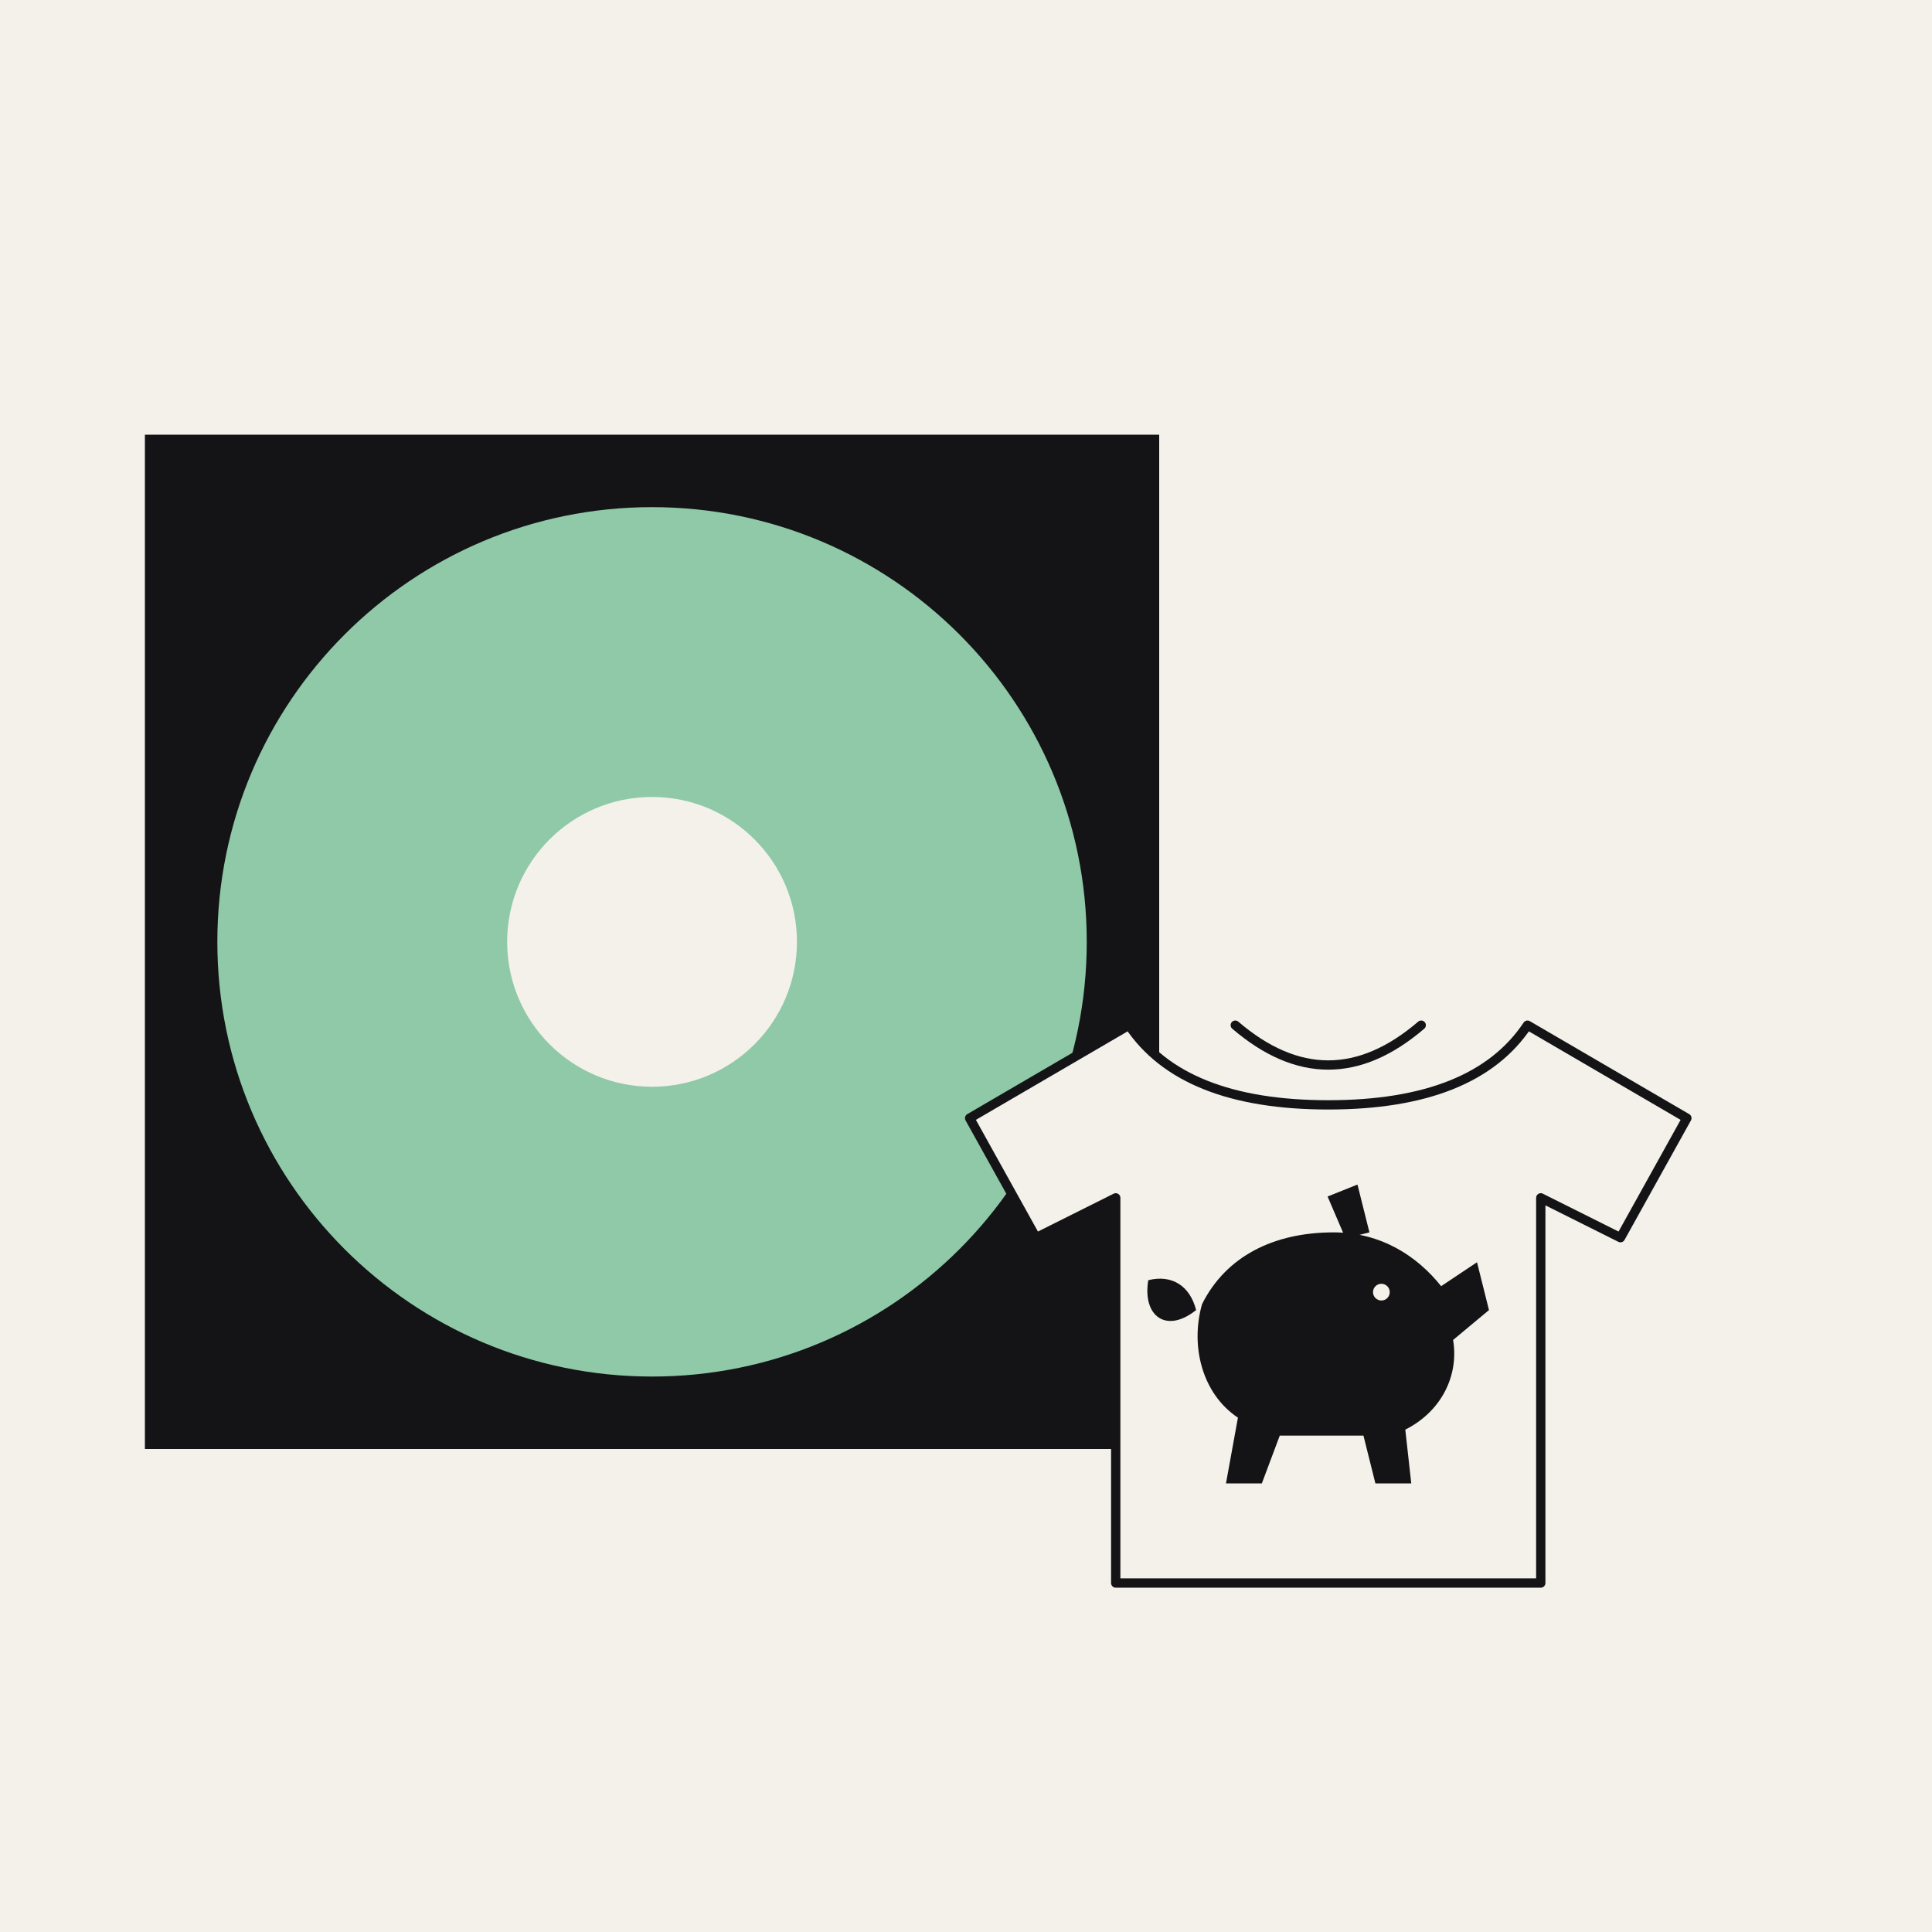
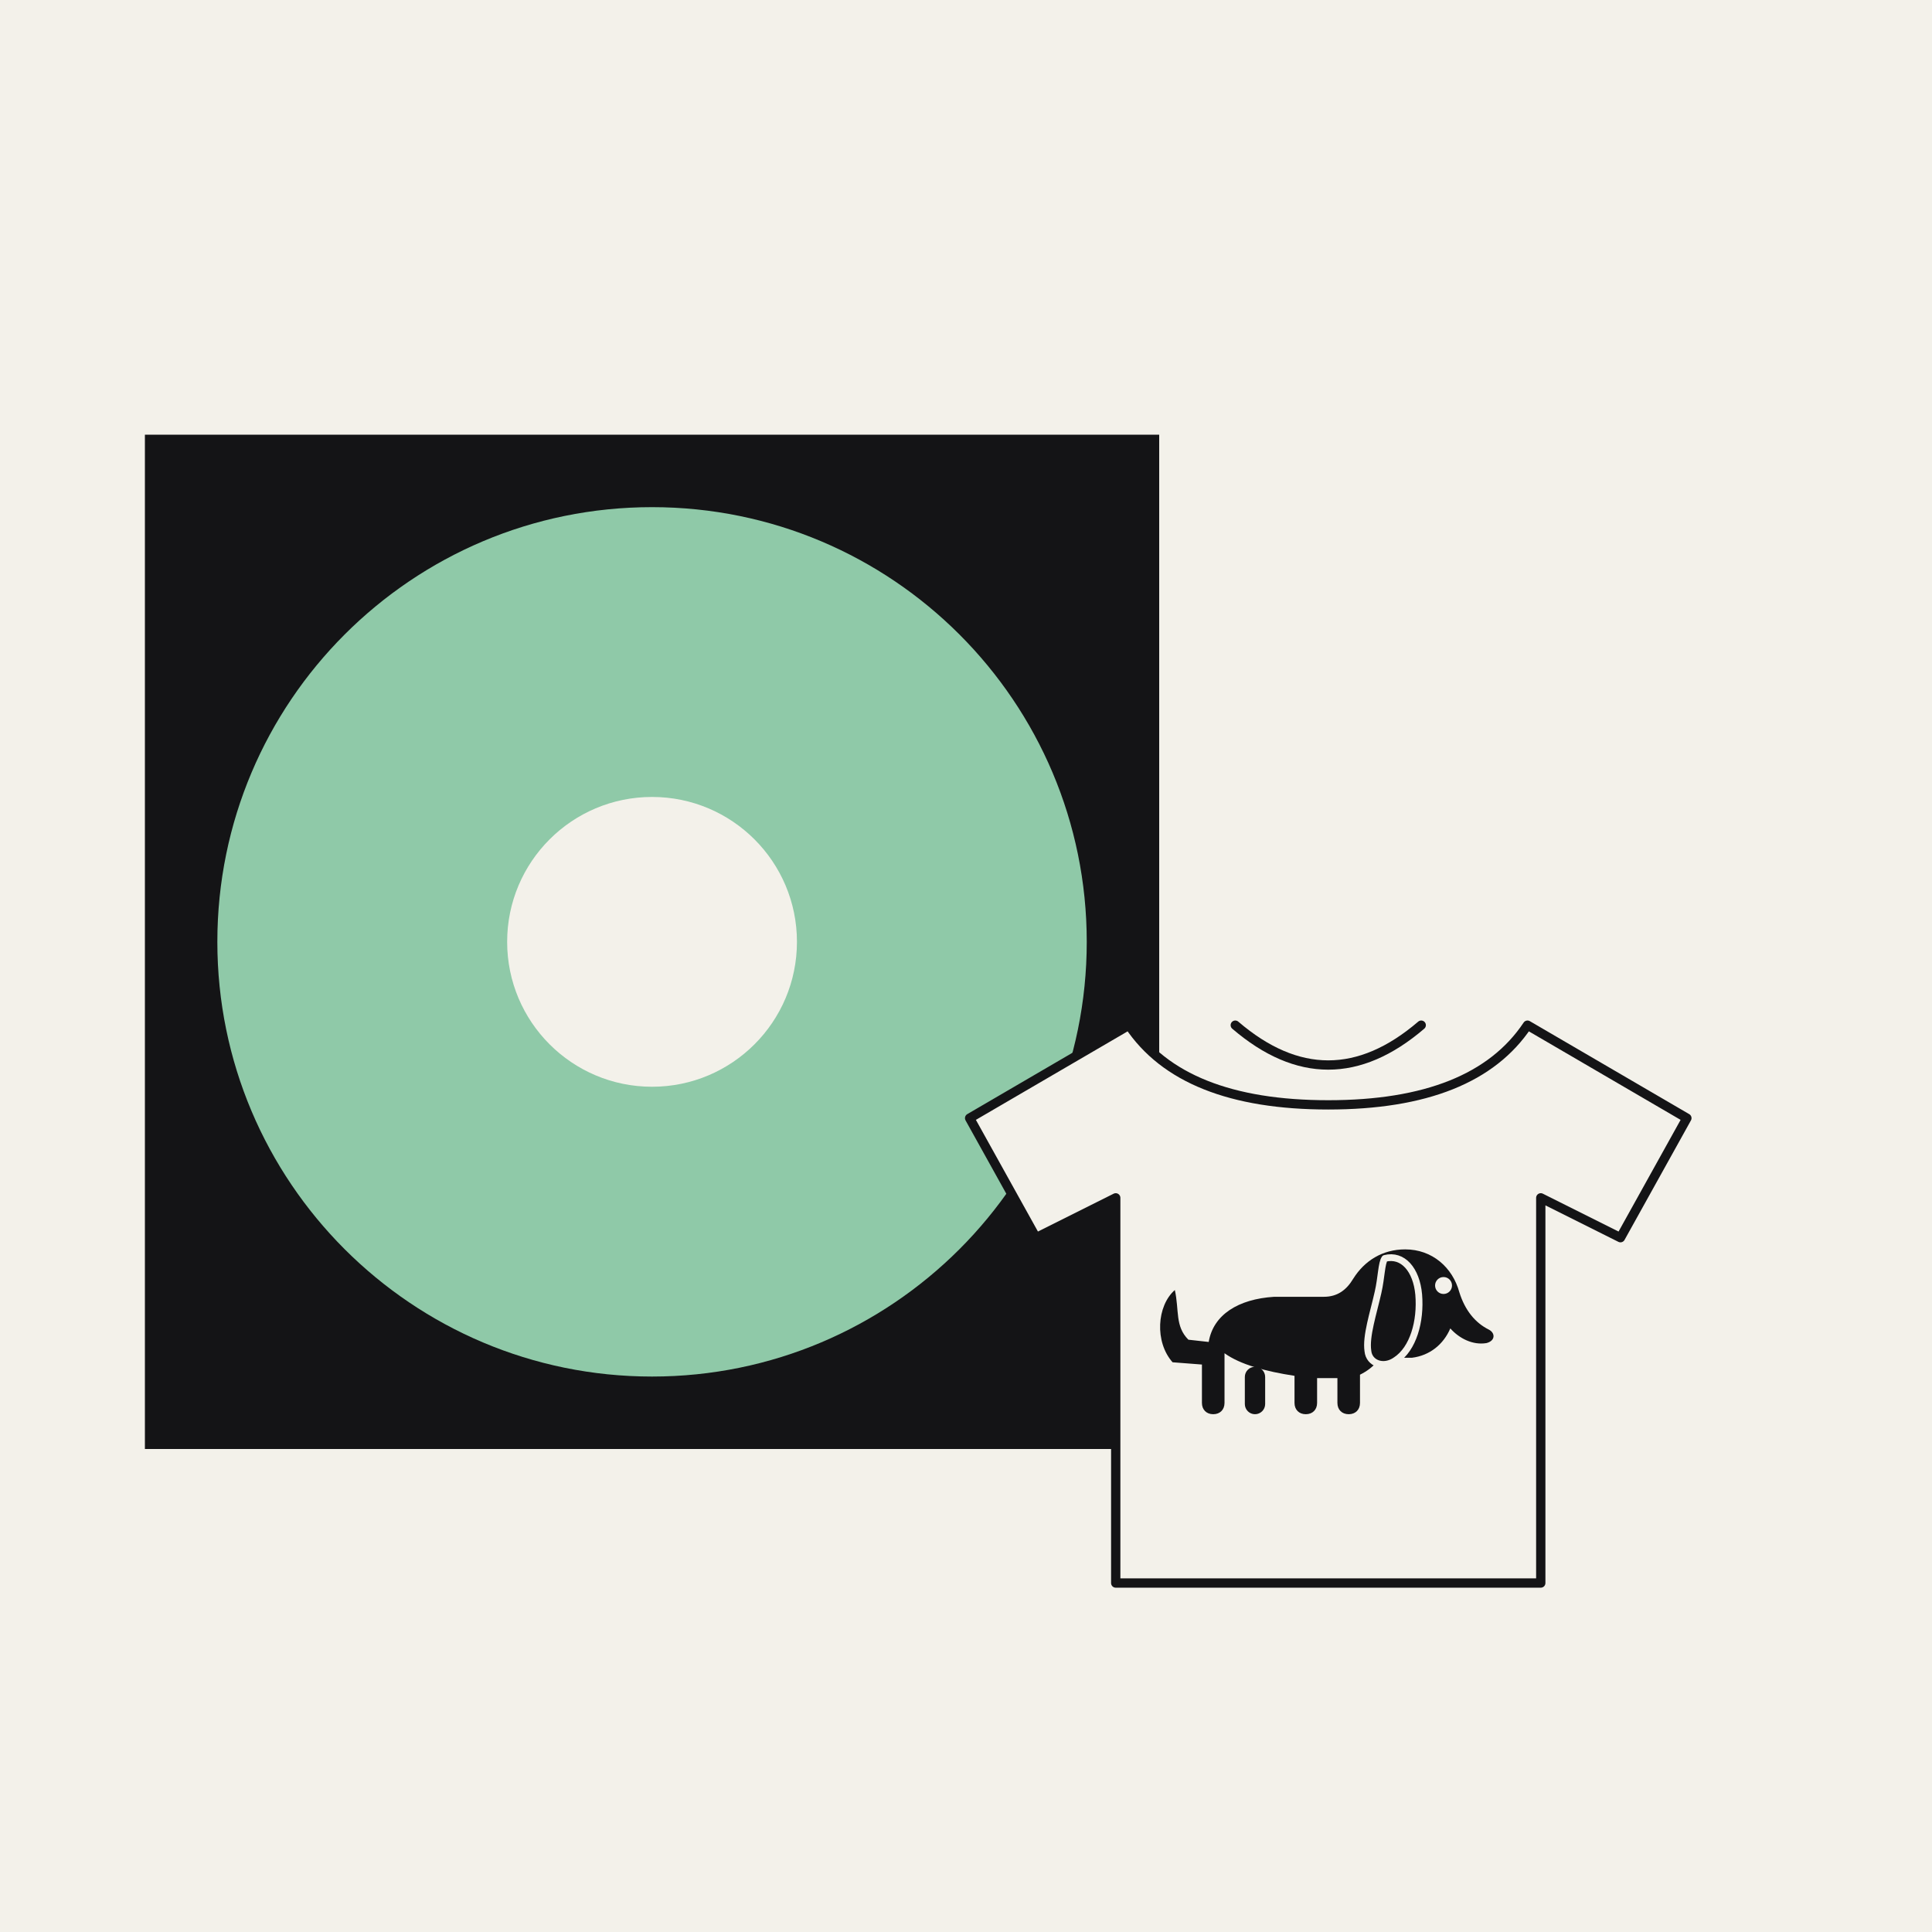
<svg xmlns="http://www.w3.org/2000/svg" viewBox="0 0 800 800" width="800" height="800">
  <rect width="800" height="800" fill="#f3f1ea" />
  <rect x="60" y="180" width="420" height="420" fill="#141416" />
  <circle cx="270" cy="390" r="180" fill="#8fc9a8" />
  <circle cx="270" cy="390" r="60" fill="#f3f1ea" />
  <g transform="translate(330 320) scale(.55)">
    <g fill="none" stroke="#141416" stroke-width="7" stroke-linejoin="round" stroke-linecap="round">
      <path d="M250 190l-120 70 50 90 60-30v290h320V320l60 30 50-90-120-70q-40 60-150 60t-150-60z" fill="#f3f1ea" />
      <path d="M330 190q70 60 140 0" />
    </g>
-     <g transform="translate(305 400) scale(0.9)" fill="#141416">
-       <path d="M0 0c20-40 60-60 110-60 40 0 70 20 90 45l30-20 10 40-30 25c5 30-10 60-40 75l5 45h-30l-10-40h-70l-15 40h-30l10-55c-30-20-40-60-30-95z" />
-       <circle cx="150" cy="-10" r="7" fill="#f3f1ea" />
-       <path d="M-5 5c-25 20-45 5-40-25 20-5 35 5 40 25z" />
-       <path d="M120-55l-15-35 25-10 10 40z" />
+     <g transform="translate(395 420) scale(0.85) translate(-196 -144)" fill="#141416">
+       <rect x="128" y="176" width="18" height="42" rx="9" />
+       <path d="M 64 172 C 48 154, 50 122, 66 108 C 70 126, 66 140, 78 152 L 96 154 C 100 130, 122 116, 154 114 L 198 114 C 210 114, 218 108, 224 98 C 234 82, 250 72, 270 72 C 294 72, 312 88, 318 110 C 323 126, 332 137, 344 143 C 350 146, 350 153, 342 155 C 330 157, 318 151, 310 142 C 304 156, 292 166, 276 168 L 248 168 C 242 176, 236 180, 230 183 L 230 208 C 230 214, 226 218, 220 218 C 214 218, 210 214, 210 208 L 210 186 L 192 186 L 192 208 C 192 214, 188 218, 182 218 C 176 218, 172 214, 172 208 L 172 184 C 146 180, 124 174, 110 164 L 110 208 C 110 214, 106 218, 100 218 C 94 218, 90 214, 90 208 L 90 174 Z" />
+       <path d="M252 80 C 268 76, 280 90, 282 112 C 284 136, 277 160, 262 170 C 251 178, 238 173, 237 162 C 235 149, 242 128, 246 110 C 249 97, 249 84, 252 80 Z" stroke="#f3f1ea" stroke-width="6" stroke-linejoin="round" />
+       <circle cx="304" cy="104" r="7.5" fill="#f3f1ea" />
    </g>
  </g>
</svg>
